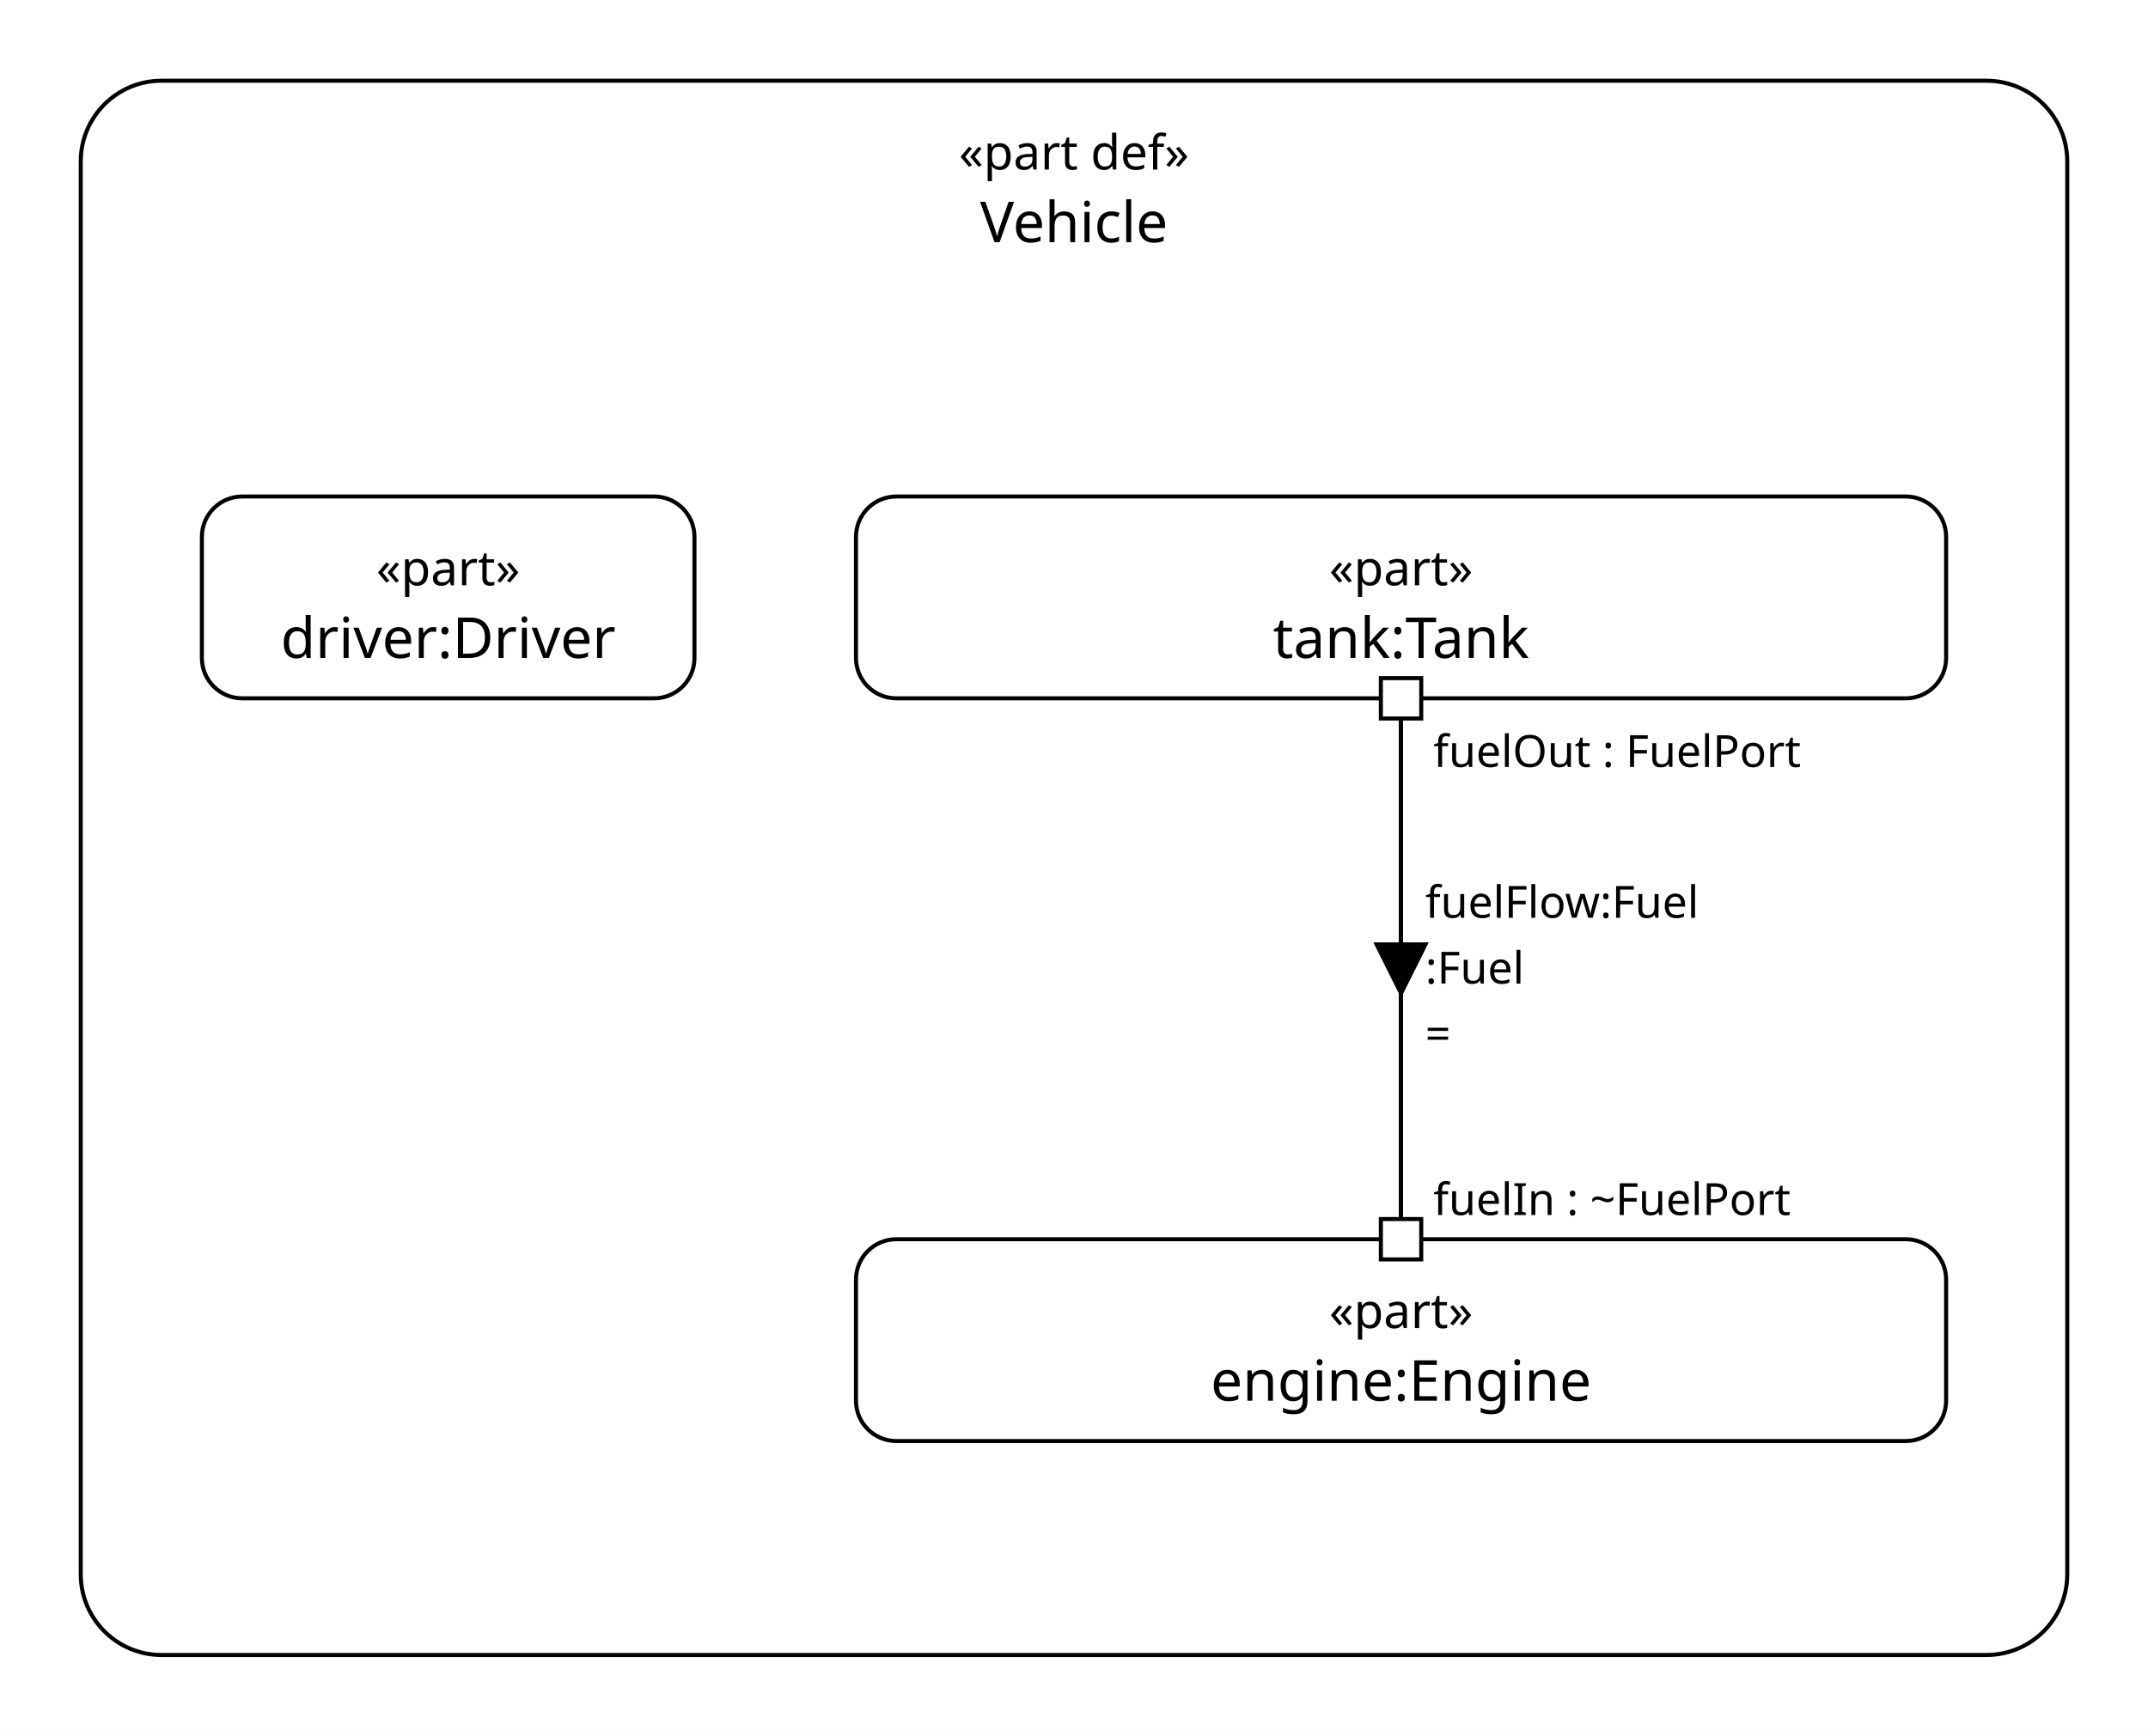
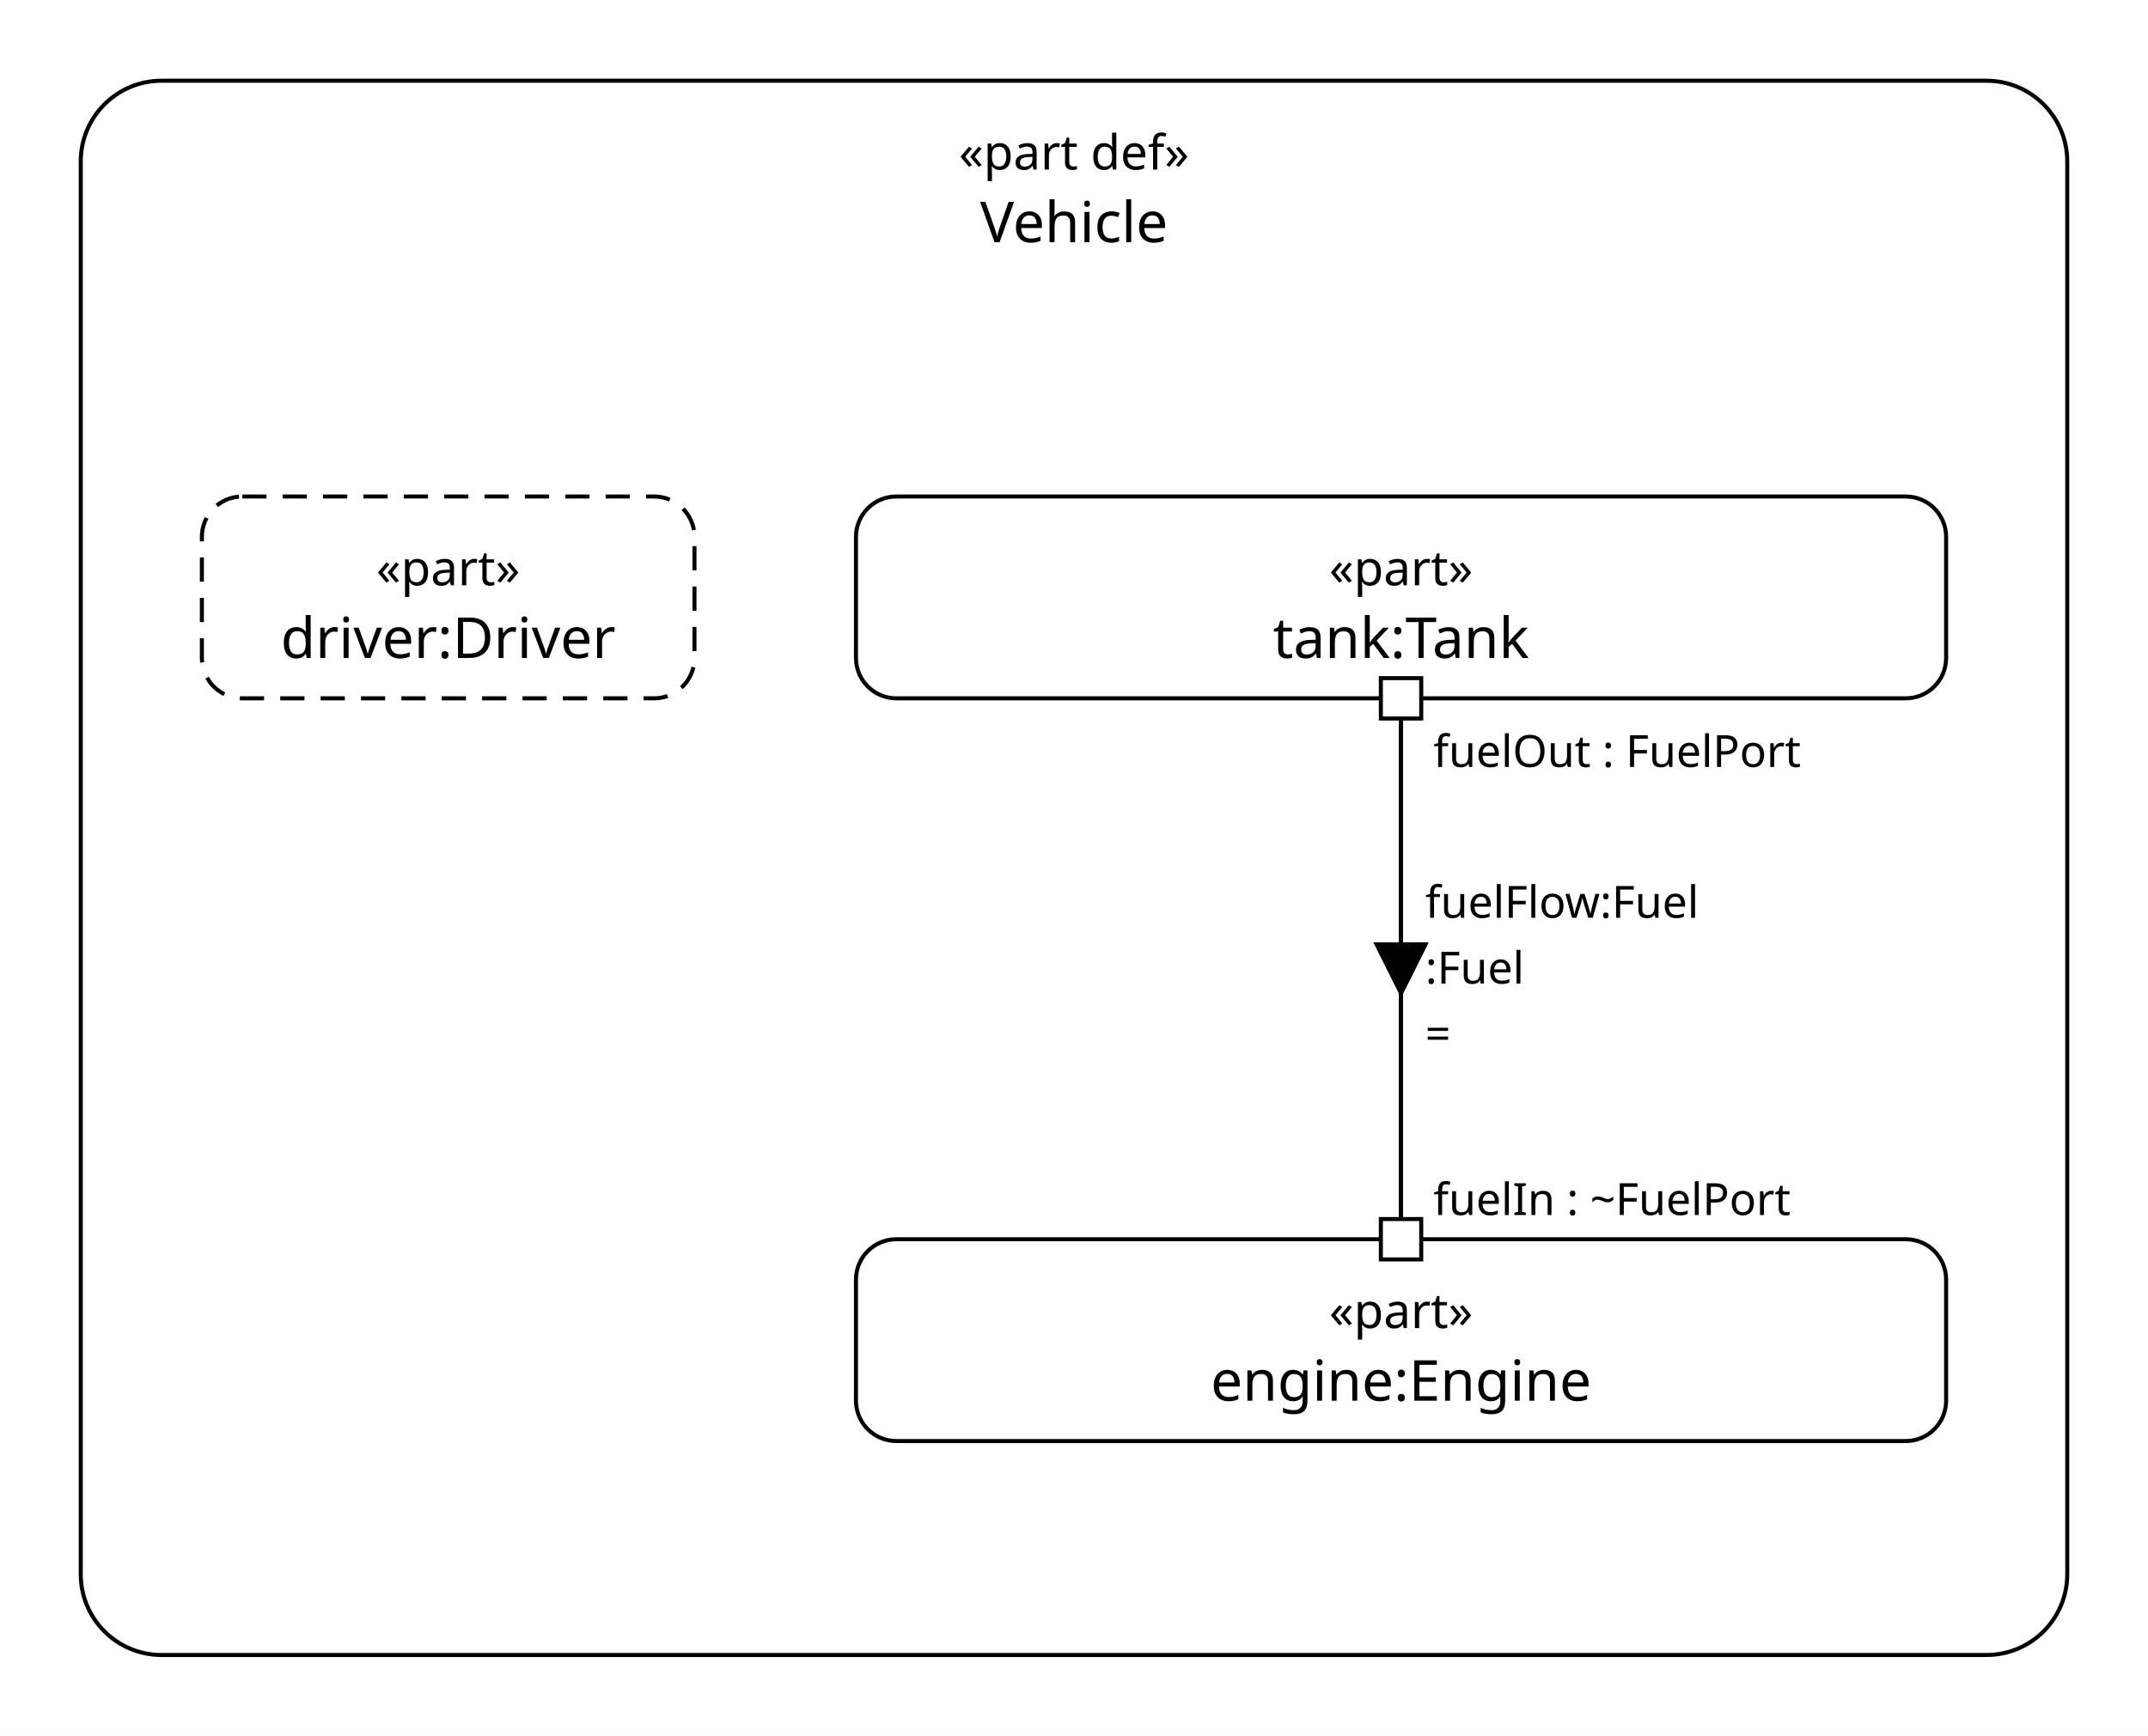
<svg xmlns="http://www.w3.org/2000/svg" width="532" height="430" viewBox="0 0 532 430" font-family="sans-serif">
  <rect x="0" y="0" width="532" height="430" fill="#ffffff" />
  <rect x="20" y="20" width="492" height="390" rx="20" fill="#ffffff" stroke="#000000" />
  <text x="266" y="42" text-anchor="middle" font-size="12">«part def»</text>
  <text x="266" y="60" text-anchor="middle" font-size="14">Vehicle</text>
-   <rect x="50" y="123" width="122" height="50" rx="10" fill="#ffffff" stroke="#000000" />
+   <rect x="50" y="123" width="122" height="50" rx="10" fill="#ffffff" stroke="#000000" stroke-dasharray="6 4" />
  <text x="111" y="145" text-anchor="middle" font-size="12">«part»</text>
  <text x="111" y="163" text-anchor="middle" font-size="14">driver:Driver</text>
  <rect x="212" y="307" width="270" height="50" rx="10" fill="#ffffff" stroke="#000000" />
  <text x="347" y="329" text-anchor="middle" font-size="12">«part»</text>
  <text x="347" y="347" text-anchor="middle" font-size="14">engine:Engine</text>
  <rect x="212" y="123" width="270" height="50" rx="10" fill="#ffffff" stroke="#000000" />
  <text x="347" y="145" text-anchor="middle" font-size="12">«part»</text>
  <text x="347" y="163" text-anchor="middle" font-size="14">tank:Tank</text>
  <polygon points="347,246 341,234 353,234" fill="#000000" stroke="#000000" />
  <polyline points="347,173 347,307" fill="none" stroke="#000000" />
  <text x="353" y="243.67" text-anchor="start" font-size="11">:Fuel</text>
  <polyline points="347,173 347,307" fill="none" stroke="#000000" />
  <text x="353" y="259.97" text-anchor="start" font-size="11">=</text>
  <polyline points="347,173 347,307" fill="none" stroke="#000000" />
  <polygon points="347,246 341,234 353,234" fill="#000000" stroke="#000000" />
  <polyline points="347,173 347,307" fill="none" stroke="#000000" />
  <text x="353" y="227.37" text-anchor="start" font-size="11">fuelFlow:Fuel</text>
  <rect x="342" y="302" width="10" height="10" fill="#ffffff" stroke="#000000" />
  <text x="355" y="301" text-anchor="start" font-size="11">fuelIn : ~FuelPort</text>
  <rect x="342" y="168" width="10" height="10" fill="#ffffff" stroke="#000000" />
  <text x="355" y="190" text-anchor="start" font-size="11">fuelOut : FuelPort</text>
</svg>
